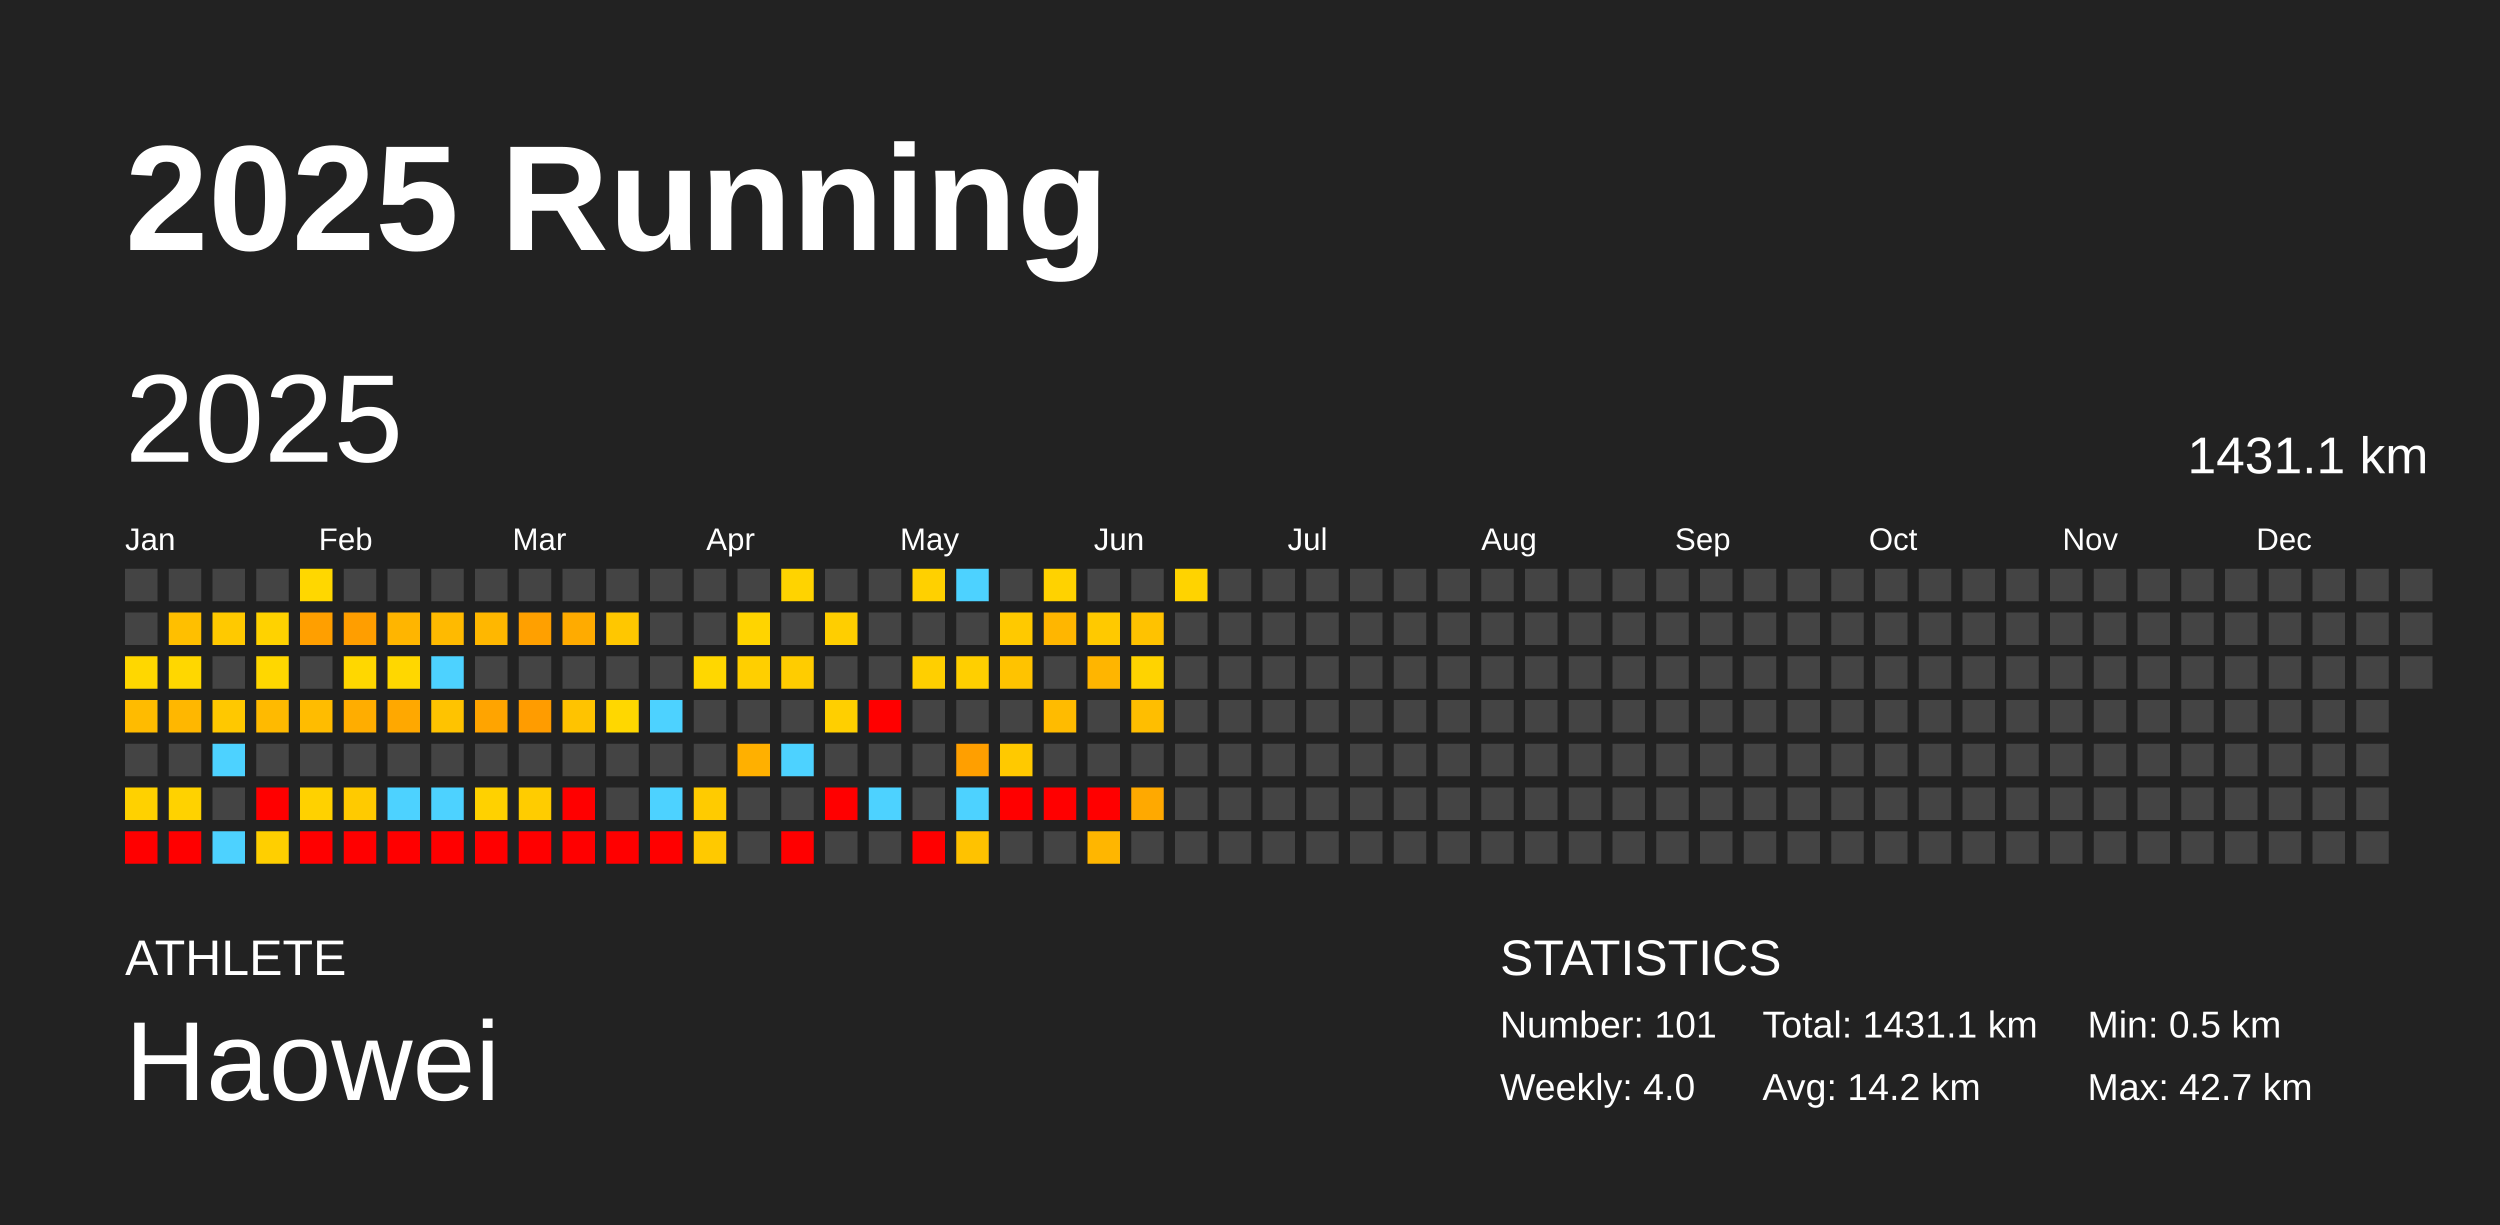
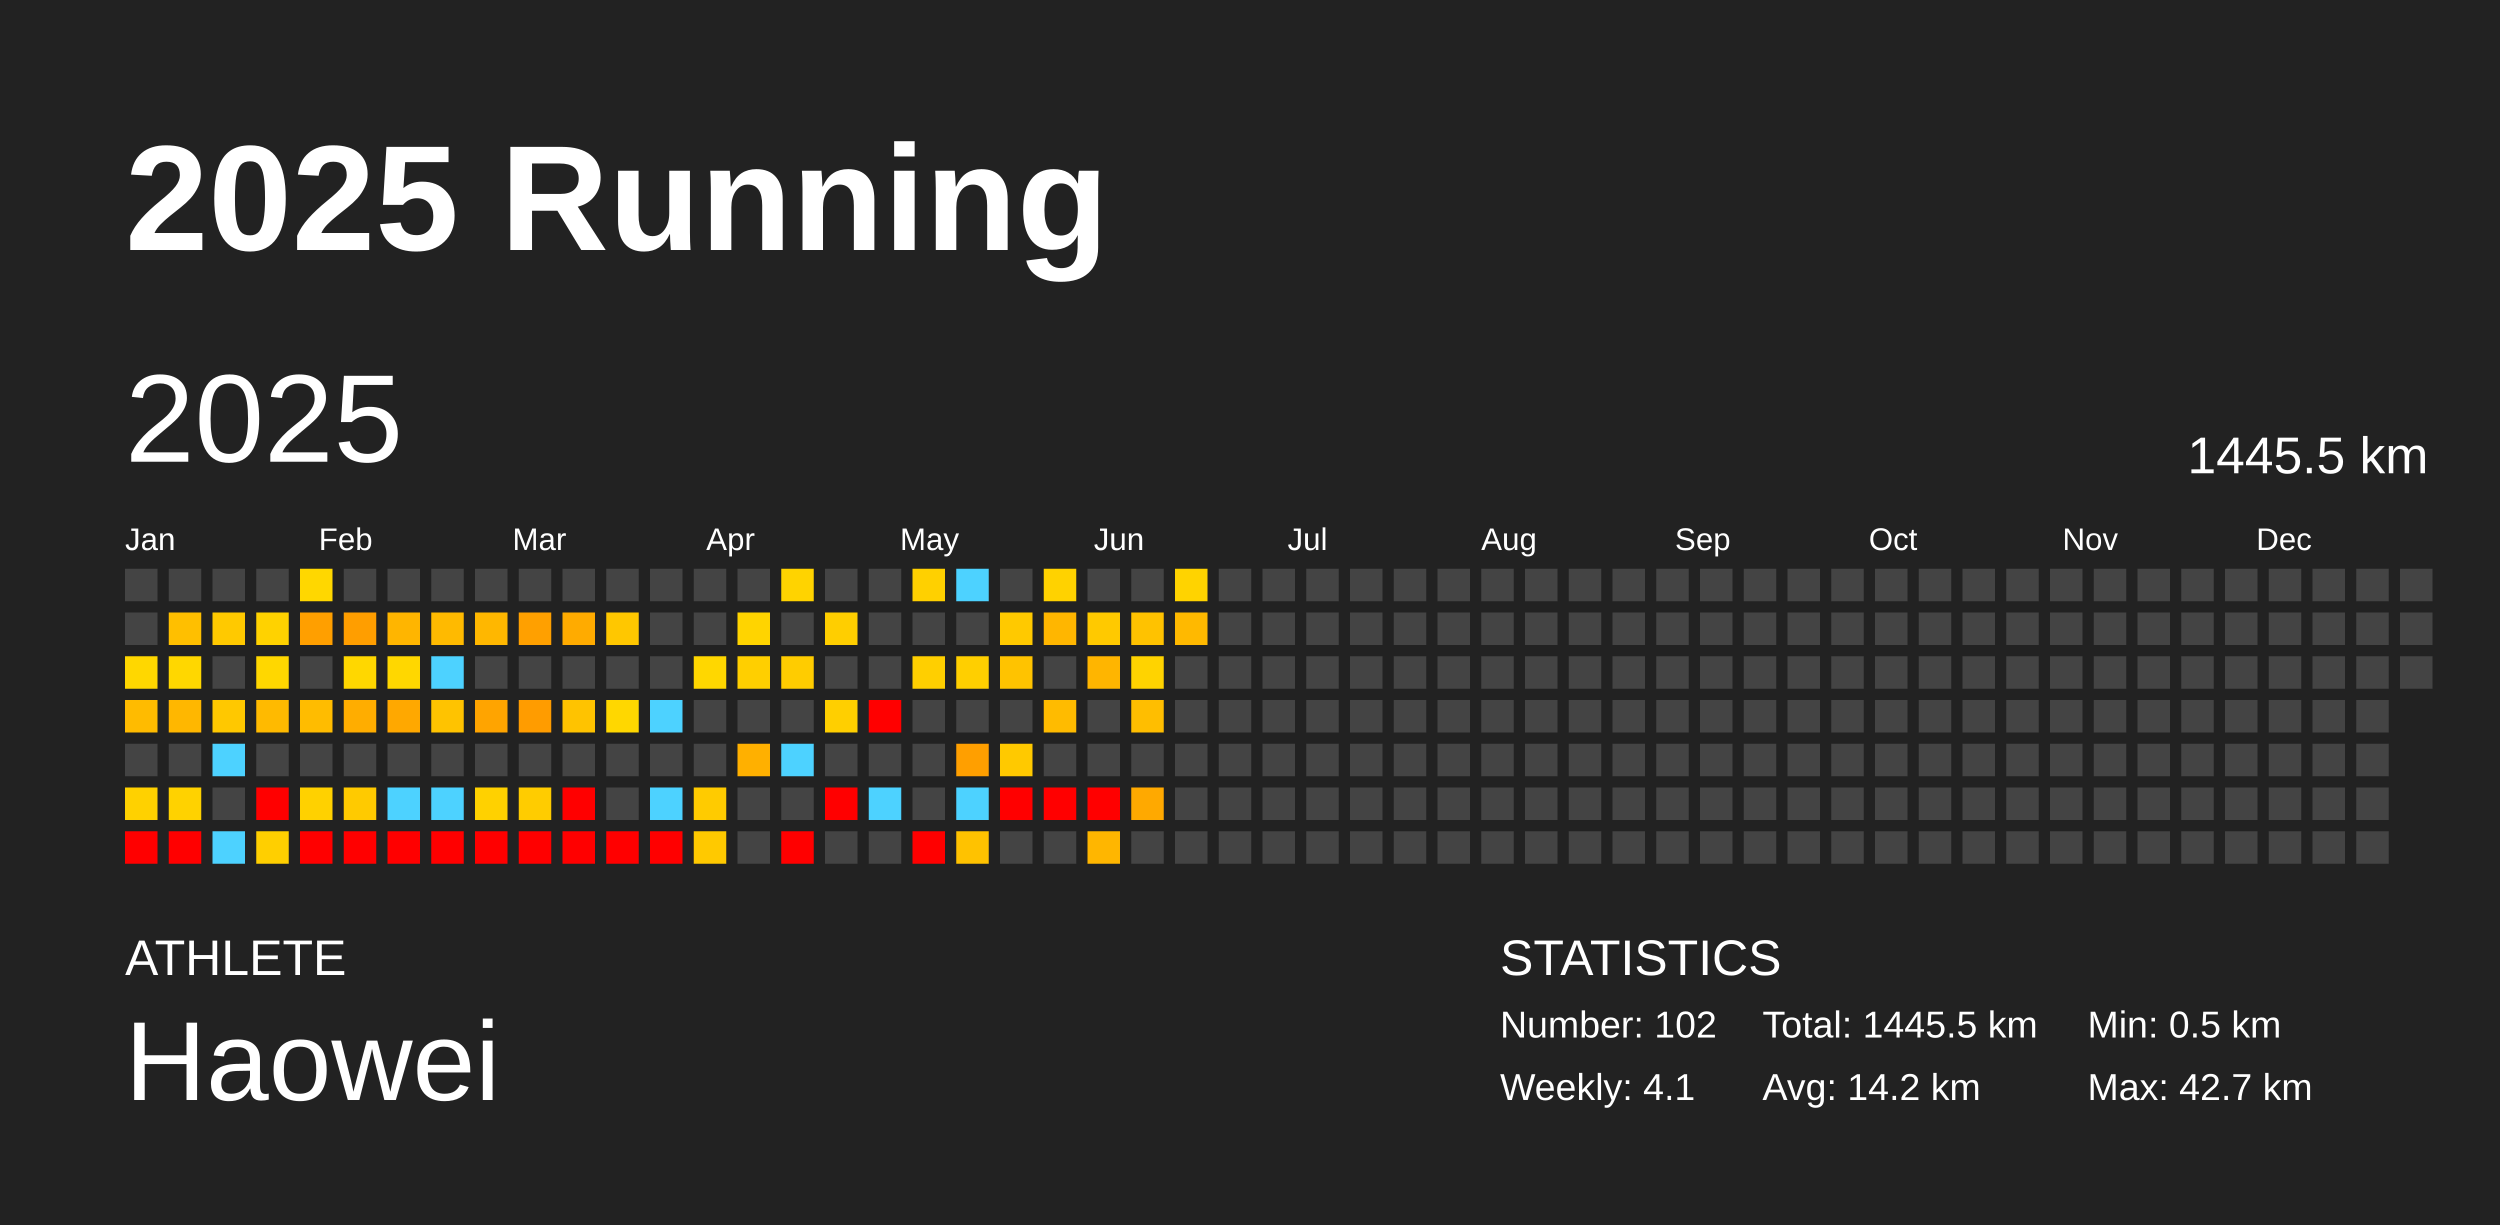
<svg xmlns="http://www.w3.org/2000/svg" baseProfile="full" height="98mm" version="1.1" viewBox="0,0,200,98" width="200mm">
  <defs />
  <rect fill="#222222" height="98" width="200" x="0" y="0" />
  <text fill="#FFFFFF" style="font-size:12px; font-family:Arial; font-weight:bold;" x="10" y="20">2025 Running</text>
  <text fill="#FFFFFF" style="font-size:4px; font-family:Arial" x="10" y="78">ATHLETE</text>
  <text fill="#FFFFFF" style="font-size:9px; font-family:Arial" x="10" y="88">Haowei</text>
  <text fill="#FFFFFF" style="font-size:4px; font-family:Arial" x="120" y="78">STATISTICS</text>
-   <text fill="#FFFFFF" style="font-size:3px; font-family:Arial" x="120" y="83">Number: 101</text>
-   <text fill="#FFFFFF" style="font-size:3px; font-family:Arial" x="120" y="88">Weekly: 4.0</text>
-   <text fill="#FFFFFF" style="font-size:3px; font-family:Arial" x="141" y="83">Total: 1431.1 km</text>
+   <text fill="#FFFFFF" style="font-size:3px; font-family:Arial" x="120" y="83">Number: 102</text>
+   <text fill="#FFFFFF" style="font-size:3px; font-family:Arial" x="120" y="88">Weekly: 4.1</text>
+   <text fill="#FFFFFF" style="font-size:3px; font-family:Arial" x="141" y="83">Total: 1445.5 km</text>
  <text fill="#FFFFFF" style="font-size:3px; font-family:Arial" x="141" y="88">Avg: 14.2 km</text>
  <text fill="#FFFFFF" style="font-size:3px; font-family:Arial" x="167" y="83">Min: 0.5 km</text>
  <text fill="#FFFFFF" style="font-size:3px; font-family:Arial" x="167" y="88">Max: 42.7 km</text>
  <text dominant-baseline="hanging" fill="#FFFFFF" style="font-size:10.0px; font-family:Arial;" x="10" y="30">2025</text>
-   <text dominant-baseline="hanging" fill="#FFFFFF" style="font-size:4.125px; font-family:Arial;" x="175" y="35">1431.1 km</text>
+   <text dominant-baseline="hanging" fill="#FFFFFF" style="font-size:4.125px; font-family:Arial;" x="175" y="35">1445.5 km</text>
  <text fill="#FFFFFF" style="font-size:2.5px; font-family:Arial" x="10.0" y="44">Jan</text>
  <text fill="#FFFFFF" style="font-size:2.5px; font-family:Arial" x="25.5" y="44">Feb</text>
  <text fill="#FFFFFF" style="font-size:2.5px; font-family:Arial" x="41.0" y="44">Mar</text>
  <text fill="#FFFFFF" style="font-size:2.5px; font-family:Arial" x="56.5" y="44">Apr</text>
  <text fill="#FFFFFF" style="font-size:2.5px; font-family:Arial" x="72.0" y="44">May</text>
  <text fill="#FFFFFF" style="font-size:2.5px; font-family:Arial" x="87.5" y="44">Jun</text>
  <text fill="#FFFFFF" style="font-size:2.5px; font-family:Arial" x="103.0" y="44">Jul</text>
  <text fill="#FFFFFF" style="font-size:2.5px; font-family:Arial" x="118.5" y="44">Aug</text>
  <text fill="#FFFFFF" style="font-size:2.5px; font-family:Arial" x="134.0" y="44">Sep</text>
  <text fill="#FFFFFF" style="font-size:2.5px; font-family:Arial" x="149.5" y="44">Oct</text>
  <text fill="#FFFFFF" style="font-size:2.5px; font-family:Arial" x="165.0" y="44">Nov</text>
  <text fill="#FFFFFF" style="font-size:2.5px; font-family:Arial" x="180.5" y="44">Dec</text>
  <rect fill="#444444" height="2.6" width="2.6" x="10.0" y="45.5" />
  <rect fill="#444444" height="2.6" width="2.6" x="10.0" y="49.0" />
  <rect fill="#ffd700" height="2.6" width="2.6" x="10.0" y="52.5" />
  <rect fill="#ffbb00" height="2.6" width="2.6" x="10.0" y="56.0" />
  <rect fill="#444444" height="2.6" width="2.6" x="10.0" y="59.5" />
  <rect fill="#ffd100" height="2.6" width="2.6" x="10.0" y="63.0" />
  <rect fill="red" height="2.6" width="2.6" x="10.0" y="66.5" />
  <rect fill="#444444" height="2.6" width="2.6" x="13.5" y="45.5" />
  <rect fill="#ffbf00" height="2.6" width="2.6" x="13.5" y="49.0" />
  <rect fill="#ffd700" height="2.6" width="2.6" x="13.5" y="52.5" />
  <rect fill="#ffb700" height="2.6" width="2.6" x="13.5" y="56.0" />
  <rect fill="#444444" height="2.6" width="2.6" x="13.5" y="59.5" />
  <rect fill="#ffd200" height="2.6" width="2.6" x="13.5" y="63.0" />
  <rect fill="red" height="2.6" width="2.6" x="13.5" y="66.5" />
  <rect fill="#444444" height="2.6" width="2.6" x="17.0" y="45.5" />
  <rect fill="#ffc900" height="2.6" width="2.6" x="17.0" y="49.0" />
  <rect fill="#444444" height="2.6" width="2.6" x="17.0" y="52.5" />
  <rect fill="#ffc800" height="2.6" width="2.6" x="17.0" y="56.0" />
  <rect fill="#4dd2ff" height="2.6" width="2.6" x="17.0" y="59.5" />
  <rect fill="#444444" height="2.6" width="2.6" x="17.0" y="63.0" />
  <rect fill="#4dd2ff" height="2.6" width="2.6" x="17.0" y="66.5" />
  <rect fill="#444444" height="2.6" width="2.6" x="20.5" y="45.5" />
  <rect fill="#ffd200" height="2.6" width="2.6" x="20.5" y="49.0" />
  <rect fill="#ffd700" height="2.6" width="2.6" x="20.5" y="52.5" />
  <rect fill="#ffba00" height="2.6" width="2.6" x="20.5" y="56.0" />
  <rect fill="#444444" height="2.6" width="2.6" x="20.5" y="59.5" />
  <rect fill="red" height="2.6" width="2.6" x="20.5" y="63.0" />
  <rect fill="#ffcf00" height="2.6" width="2.6" x="20.5" y="66.5" />
  <rect fill="#ffd700" height="2.6" width="2.6" x="24.0" y="45.5" />
  <rect fill="#ff9f00" height="2.6" width="2.6" x="24.0" y="49.0" />
  <rect fill="#444444" height="2.6" width="2.6" x="24.0" y="52.5" />
  <rect fill="#ffbc00" height="2.6" width="2.6" x="24.0" y="56.0" />
  <rect fill="#444444" height="2.6" width="2.6" x="24.0" y="59.5" />
  <rect fill="#ffd100" height="2.6" width="2.6" x="24.0" y="63.0" />
  <rect fill="red" height="2.6" width="2.6" x="24.0" y="66.5" />
  <rect fill="#444444" height="2.6" width="2.6" x="27.5" y="45.5" />
  <rect fill="#ff9e00" height="2.6" width="2.6" x="27.5" y="49.0" />
  <rect fill="#ffd700" height="2.6" width="2.6" x="27.5" y="52.5" />
  <rect fill="#ffad00" height="2.6" width="2.6" x="27.5" y="56.0" />
  <rect fill="#444444" height="2.6" width="2.6" x="27.5" y="59.5" />
  <rect fill="#ffca00" height="2.6" width="2.6" x="27.5" y="63.0" />
  <rect fill="red" height="2.6" width="2.6" x="27.5" y="66.5" />
  <rect fill="#444444" height="2.6" width="2.6" x="31.0" y="45.5" />
  <rect fill="#ffb500" height="2.6" width="2.6" x="31.0" y="49.0" />
  <rect fill="#ffd700" height="2.6" width="2.6" x="31.0" y="52.5" />
  <rect fill="#ffa800" height="2.6" width="2.6" x="31.0" y="56.0" />
  <rect fill="#444444" height="2.6" width="2.6" x="31.0" y="59.5" />
  <rect fill="#4dd2ff" height="2.6" width="2.6" x="31.0" y="63.0" />
  <rect fill="red" height="2.6" width="2.6" x="31.0" y="66.5" />
  <rect fill="#444444" height="2.6" width="2.6" x="34.5" y="45.5" />
  <rect fill="#ffba00" height="2.6" width="2.6" x="34.5" y="49.0" />
  <rect fill="#4dd2ff" height="2.6" width="2.6" x="34.5" y="52.5" />
  <rect fill="#ffc300" height="2.6" width="2.6" x="34.5" y="56.0" />
  <rect fill="#444444" height="2.6" width="2.6" x="34.5" y="59.5" />
  <rect fill="#4dd2ff" height="2.6" width="2.6" x="34.5" y="63.0" />
  <rect fill="red" height="2.6" width="2.6" x="34.5" y="66.5" />
  <rect fill="#444444" height="2.6" width="2.6" x="38.0" y="45.5" />
  <rect fill="#ffb700" height="2.6" width="2.6" x="38.0" y="49.0" />
  <rect fill="#444444" height="2.6" width="2.6" x="38.0" y="52.5" />
  <rect fill="#ffa400" height="2.6" width="2.6" x="38.0" y="56.0" />
  <rect fill="#444444" height="2.6" width="2.6" x="38.0" y="59.5" />
  <rect fill="#ffd100" height="2.6" width="2.6" x="38.0" y="63.0" />
  <rect fill="red" height="2.6" width="2.6" x="38.0" y="66.5" />
  <rect fill="#444444" height="2.6" width="2.6" x="41.5" y="45.5" />
  <rect fill="#ffa000" height="2.6" width="2.6" x="41.5" y="49.0" />
  <rect fill="#444444" height="2.6" width="2.6" x="41.5" y="52.5" />
  <rect fill="#ff9c00" height="2.6" width="2.6" x="41.5" y="56.0" />
  <rect fill="#444444" height="2.6" width="2.6" x="41.5" y="59.5" />
  <rect fill="#ffcc00" height="2.6" width="2.6" x="41.5" y="63.0" />
  <rect fill="red" height="2.6" width="2.6" x="41.5" y="66.5" />
  <rect fill="#444444" height="2.6" width="2.6" x="45.0" y="45.5" />
  <rect fill="#ffab00" height="2.6" width="2.6" x="45.0" y="49.0" />
  <rect fill="#444444" height="2.6" width="2.6" x="45.0" y="52.5" />
  <rect fill="#ffc300" height="2.6" width="2.6" x="45.0" y="56.0" />
  <rect fill="#444444" height="2.6" width="2.6" x="45.0" y="59.5" />
  <rect fill="red" height="2.6" width="2.6" x="45.0" y="63.0" />
  <rect fill="red" height="2.6" width="2.6" x="45.0" y="66.5" />
  <rect fill="#444444" height="2.6" width="2.6" x="48.5" y="45.5" />
  <rect fill="#ffc700" height="2.6" width="2.6" x="48.5" y="49.0" />
  <rect fill="#444444" height="2.6" width="2.6" x="48.5" y="52.5" />
  <rect fill="#ffd700" height="2.6" width="2.6" x="48.5" y="56.0" />
  <rect fill="#444444" height="2.6" width="2.6" x="48.5" y="59.5" />
  <rect fill="#444444" height="2.6" width="2.6" x="48.5" y="63.0" />
  <rect fill="red" height="2.6" width="2.6" x="48.5" y="66.5" />
  <rect fill="#444444" height="2.6" width="2.6" x="52.0" y="45.5" />
  <rect fill="#444444" height="2.6" width="2.6" x="52.0" y="49.0" />
  <rect fill="#444444" height="2.6" width="2.6" x="52.0" y="52.5" />
  <rect fill="#4dd2ff" height="2.6" width="2.6" x="52.0" y="56.0" />
  <rect fill="#444444" height="2.6" width="2.6" x="52.0" y="59.5" />
  <rect fill="#4dd2ff" height="2.6" width="2.6" x="52.0" y="63.0" />
  <rect fill="red" height="2.6" width="2.6" x="52.0" y="66.5" />
  <rect fill="#444444" height="2.6" width="2.6" x="55.5" y="45.5" />
  <rect fill="#444444" height="2.6" width="2.6" x="55.5" y="49.0" />
  <rect fill="#ffd700" height="2.6" width="2.6" x="55.5" y="52.5" />
  <rect fill="#444444" height="2.6" width="2.6" x="55.5" y="56.0" />
  <rect fill="#444444" height="2.6" width="2.6" x="55.5" y="59.5" />
  <rect fill="#ffcb00" height="2.6" width="2.6" x="55.5" y="63.0" />
  <rect fill="#ffc900" height="2.6" width="2.6" x="55.5" y="66.5" />
  <rect fill="#444444" height="2.6" width="2.6" x="59.0" y="45.5" />
  <rect fill="#ffd400" height="2.6" width="2.6" x="59.0" y="49.0" />
  <rect fill="#ffcf00" height="2.6" width="2.6" x="59.0" y="52.5" />
  <rect fill="#444444" height="2.6" width="2.6" x="59.0" y="56.0" />
  <rect fill="#ffb000" height="2.6" width="2.6" x="59.0" y="59.5" />
  <rect fill="#444444" height="2.6" width="2.6" x="59.0" y="63.0" />
  <rect fill="#444444" height="2.6" width="2.6" x="59.0" y="66.5" />
  <rect fill="#ffd300" height="2.6" width="2.6" x="62.5" y="45.5" />
  <rect fill="#444444" height="2.6" width="2.6" x="62.5" y="49.0" />
  <rect fill="#ffcc00" height="2.6" width="2.6" x="62.5" y="52.5" />
  <rect fill="#444444" height="2.6" width="2.6" x="62.5" y="56.0" />
  <rect fill="#4dd2ff" height="2.6" width="2.6" x="62.5" y="59.5" />
  <rect fill="#444444" height="2.6" width="2.6" x="62.5" y="63.0" />
  <rect fill="red" height="2.6" width="2.6" x="62.5" y="66.5" />
  <rect fill="#444444" height="2.6" width="2.6" x="66.0" y="45.5" />
  <rect fill="#ffce00" height="2.6" width="2.6" x="66.0" y="49.0" />
  <rect fill="#444444" height="2.6" width="2.6" x="66.0" y="52.5" />
  <rect fill="#ffcf00" height="2.6" width="2.6" x="66.0" y="56.0" />
  <rect fill="#444444" height="2.6" width="2.6" x="66.0" y="59.5" />
  <rect fill="red" height="2.6" width="2.6" x="66.0" y="63.0" />
  <rect fill="#444444" height="2.6" width="2.6" x="66.0" y="66.5" />
  <rect fill="#444444" height="2.6" width="2.6" x="69.5" y="45.5" />
  <rect fill="#444444" height="2.6" width="2.6" x="69.5" y="49.0" />
  <rect fill="#444444" height="2.6" width="2.6" x="69.5" y="52.5" />
  <rect fill="red" height="2.6" width="2.6" x="69.5" y="56.0" />
  <rect fill="#444444" height="2.6" width="2.6" x="69.5" y="59.5" />
  <rect fill="#4dd2ff" height="2.6" width="2.6" x="69.5" y="63.0" />
  <rect fill="#444444" height="2.6" width="2.6" x="69.5" y="66.5" />
  <rect fill="#ffd000" height="2.6" width="2.6" x="73.0" y="45.5" />
  <rect fill="#444444" height="2.6" width="2.6" x="73.0" y="49.0" />
  <rect fill="#ffcf00" height="2.6" width="2.6" x="73.0" y="52.5" />
  <rect fill="#444444" height="2.6" width="2.6" x="73.0" y="56.0" />
  <rect fill="#444444" height="2.6" width="2.6" x="73.0" y="59.5" />
  <rect fill="#444444" height="2.6" width="2.6" x="73.0" y="63.0" />
  <rect fill="red" height="2.6" width="2.6" x="73.0" y="66.5" />
  <rect fill="#4dd2ff" height="2.6" width="2.6" x="76.5" y="45.5" />
  <rect fill="#444444" height="2.6" width="2.6" x="76.5" y="49.0" />
  <rect fill="#ffcf00" height="2.6" width="2.6" x="76.5" y="52.5" />
  <rect fill="#444444" height="2.6" width="2.6" x="76.5" y="56.0" />
  <rect fill="#ff9f00" height="2.6" width="2.6" x="76.5" y="59.5" />
  <rect fill="#4dd2ff" height="2.6" width="2.6" x="76.5" y="63.0" />
  <rect fill="#ffc200" height="2.6" width="2.6" x="76.5" y="66.5" />
  <rect fill="#444444" height="2.6" width="2.6" x="80.0" y="45.5" />
  <rect fill="#ffc900" height="2.6" width="2.6" x="80.0" y="49.0" />
  <rect fill="#ffc300" height="2.6" width="2.6" x="80.0" y="52.5" />
  <rect fill="#444444" height="2.6" width="2.6" x="80.0" y="56.0" />
  <rect fill="#ffc900" height="2.6" width="2.6" x="80.0" y="59.5" />
  <rect fill="red" height="2.6" width="2.6" x="80.0" y="63.0" />
  <rect fill="#444444" height="2.6" width="2.6" x="80.0" y="66.5" />
  <rect fill="#ffd200" height="2.6" width="2.6" x="83.5" y="45.5" />
  <rect fill="#ffb600" height="2.6" width="2.6" x="83.5" y="49.0" />
  <rect fill="#444444" height="2.6" width="2.6" x="83.5" y="52.5" />
  <rect fill="#ffbb00" height="2.6" width="2.6" x="83.5" y="56.0" />
  <rect fill="#444444" height="2.6" width="2.6" x="83.5" y="59.5" />
  <rect fill="red" height="2.6" width="2.6" x="83.5" y="63.0" />
  <rect fill="#444444" height="2.6" width="2.6" x="83.5" y="66.5" />
  <rect fill="#444444" height="2.6" width="2.6" x="87.0" y="45.5" />
  <rect fill="#ffc900" height="2.6" width="2.6" x="87.0" y="49.0" />
  <rect fill="#ffb500" height="2.6" width="2.6" x="87.0" y="52.5" />
  <rect fill="#444444" height="2.6" width="2.6" x="87.0" y="56.0" />
  <rect fill="#444444" height="2.6" width="2.6" x="87.0" y="59.5" />
  <rect fill="red" height="2.6" width="2.6" x="87.0" y="63.0" />
  <rect fill="#ffb600" height="2.6" width="2.6" x="87.0" y="66.5" />
  <rect fill="#444444" height="2.6" width="2.6" x="90.5" y="45.5" />
  <rect fill="#ffc200" height="2.6" width="2.6" x="90.5" y="49.0" />
  <rect fill="#ffd300" height="2.6" width="2.6" x="90.5" y="52.5" />
  <rect fill="#ffbe00" height="2.6" width="2.6" x="90.5" y="56.0" />
  <rect fill="#444444" height="2.6" width="2.6" x="90.5" y="59.5" />
  <rect fill="#ffa900" height="2.6" width="2.6" x="90.5" y="63.0" />
  <rect fill="#444444" height="2.6" width="2.6" x="90.5" y="66.5" />
  <rect fill="#ffd300" height="2.6" width="2.6" x="94.0" y="45.5" />
-   <rect fill="#444444" height="2.6" width="2.6" x="94.0" y="49.0" />
+   <rect fill="#ffb900" height="2.6" width="2.6" x="94.0" y="49.0" />
  <rect fill="#444444" height="2.6" width="2.6" x="94.0" y="52.5" />
  <rect fill="#444444" height="2.6" width="2.6" x="94.0" y="56.0" />
  <rect fill="#444444" height="2.6" width="2.6" x="94.0" y="59.5" />
  <rect fill="#444444" height="2.6" width="2.6" x="94.0" y="63.0" />
  <rect fill="#444444" height="2.6" width="2.6" x="94.0" y="66.5" />
  <rect fill="#444444" height="2.6" width="2.6" x="97.5" y="45.5" />
  <rect fill="#444444" height="2.6" width="2.6" x="97.5" y="49.0" />
  <rect fill="#444444" height="2.6" width="2.6" x="97.5" y="52.5" />
  <rect fill="#444444" height="2.6" width="2.6" x="97.5" y="56.0" />
  <rect fill="#444444" height="2.6" width="2.6" x="97.5" y="59.5" />
  <rect fill="#444444" height="2.6" width="2.6" x="97.5" y="63.0" />
  <rect fill="#444444" height="2.6" width="2.6" x="97.5" y="66.5" />
  <rect fill="#444444" height="2.6" width="2.6" x="101.0" y="45.5" />
  <rect fill="#444444" height="2.6" width="2.6" x="101.0" y="49.0" />
  <rect fill="#444444" height="2.6" width="2.6" x="101.0" y="52.5" />
  <rect fill="#444444" height="2.6" width="2.6" x="101.0" y="56.0" />
  <rect fill="#444444" height="2.6" width="2.6" x="101.0" y="59.5" />
  <rect fill="#444444" height="2.6" width="2.6" x="101.0" y="63.0" />
  <rect fill="#444444" height="2.6" width="2.6" x="101.0" y="66.5" />
  <rect fill="#444444" height="2.6" width="2.6" x="104.5" y="45.5" />
  <rect fill="#444444" height="2.6" width="2.6" x="104.5" y="49.0" />
  <rect fill="#444444" height="2.6" width="2.6" x="104.5" y="52.5" />
  <rect fill="#444444" height="2.6" width="2.6" x="104.5" y="56.0" />
  <rect fill="#444444" height="2.6" width="2.6" x="104.5" y="59.5" />
  <rect fill="#444444" height="2.6" width="2.6" x="104.5" y="63.0" />
  <rect fill="#444444" height="2.6" width="2.6" x="104.5" y="66.5" />
  <rect fill="#444444" height="2.6" width="2.6" x="108.0" y="45.5" />
  <rect fill="#444444" height="2.6" width="2.6" x="108.0" y="49.0" />
  <rect fill="#444444" height="2.6" width="2.6" x="108.0" y="52.5" />
  <rect fill="#444444" height="2.6" width="2.6" x="108.0" y="56.0" />
  <rect fill="#444444" height="2.6" width="2.6" x="108.0" y="59.5" />
  <rect fill="#444444" height="2.6" width="2.6" x="108.0" y="63.0" />
  <rect fill="#444444" height="2.6" width="2.6" x="108.0" y="66.5" />
  <rect fill="#444444" height="2.6" width="2.6" x="111.5" y="45.5" />
  <rect fill="#444444" height="2.6" width="2.6" x="111.5" y="49.0" />
  <rect fill="#444444" height="2.6" width="2.6" x="111.5" y="52.5" />
  <rect fill="#444444" height="2.6" width="2.6" x="111.5" y="56.0" />
  <rect fill="#444444" height="2.6" width="2.6" x="111.5" y="59.5" />
  <rect fill="#444444" height="2.6" width="2.6" x="111.5" y="63.0" />
  <rect fill="#444444" height="2.6" width="2.6" x="111.5" y="66.5" />
  <rect fill="#444444" height="2.6" width="2.6" x="115.0" y="45.5" />
  <rect fill="#444444" height="2.6" width="2.6" x="115.0" y="49.0" />
  <rect fill="#444444" height="2.6" width="2.6" x="115.0" y="52.5" />
  <rect fill="#444444" height="2.6" width="2.6" x="115.0" y="56.0" />
  <rect fill="#444444" height="2.6" width="2.6" x="115.0" y="59.5" />
  <rect fill="#444444" height="2.6" width="2.6" x="115.0" y="63.0" />
  <rect fill="#444444" height="2.6" width="2.6" x="115.0" y="66.5" />
  <rect fill="#444444" height="2.6" width="2.6" x="118.5" y="45.5" />
  <rect fill="#444444" height="2.6" width="2.6" x="118.5" y="49.0" />
  <rect fill="#444444" height="2.6" width="2.6" x="118.5" y="52.5" />
  <rect fill="#444444" height="2.6" width="2.6" x="118.5" y="56.0" />
  <rect fill="#444444" height="2.6" width="2.6" x="118.5" y="59.5" />
  <rect fill="#444444" height="2.6" width="2.6" x="118.5" y="63.0" />
  <rect fill="#444444" height="2.6" width="2.6" x="118.5" y="66.5" />
  <rect fill="#444444" height="2.6" width="2.6" x="122.0" y="45.5" />
  <rect fill="#444444" height="2.6" width="2.6" x="122.0" y="49.0" />
  <rect fill="#444444" height="2.6" width="2.6" x="122.0" y="52.5" />
  <rect fill="#444444" height="2.6" width="2.6" x="122.0" y="56.0" />
  <rect fill="#444444" height="2.6" width="2.6" x="122.0" y="59.5" />
  <rect fill="#444444" height="2.6" width="2.6" x="122.0" y="63.0" />
  <rect fill="#444444" height="2.6" width="2.6" x="122.0" y="66.5" />
  <rect fill="#444444" height="2.6" width="2.6" x="125.5" y="45.5" />
  <rect fill="#444444" height="2.6" width="2.6" x="125.5" y="49.0" />
  <rect fill="#444444" height="2.6" width="2.6" x="125.5" y="52.5" />
  <rect fill="#444444" height="2.6" width="2.6" x="125.5" y="56.0" />
  <rect fill="#444444" height="2.6" width="2.6" x="125.5" y="59.5" />
  <rect fill="#444444" height="2.6" width="2.6" x="125.5" y="63.0" />
  <rect fill="#444444" height="2.6" width="2.6" x="125.5" y="66.5" />
  <rect fill="#444444" height="2.6" width="2.6" x="129.0" y="45.5" />
  <rect fill="#444444" height="2.6" width="2.6" x="129.0" y="49.0" />
  <rect fill="#444444" height="2.6" width="2.6" x="129.0" y="52.5" />
  <rect fill="#444444" height="2.6" width="2.6" x="129.0" y="56.0" />
  <rect fill="#444444" height="2.6" width="2.6" x="129.0" y="59.5" />
  <rect fill="#444444" height="2.6" width="2.6" x="129.0" y="63.0" />
  <rect fill="#444444" height="2.6" width="2.6" x="129.0" y="66.5" />
  <rect fill="#444444" height="2.6" width="2.6" x="132.5" y="45.5" />
  <rect fill="#444444" height="2.6" width="2.6" x="132.5" y="49.0" />
  <rect fill="#444444" height="2.6" width="2.6" x="132.5" y="52.5" />
  <rect fill="#444444" height="2.6" width="2.6" x="132.5" y="56.0" />
  <rect fill="#444444" height="2.6" width="2.6" x="132.5" y="59.5" />
  <rect fill="#444444" height="2.6" width="2.6" x="132.5" y="63.0" />
  <rect fill="#444444" height="2.6" width="2.6" x="132.5" y="66.5" />
  <rect fill="#444444" height="2.6" width="2.6" x="136.0" y="45.5" />
  <rect fill="#444444" height="2.6" width="2.6" x="136.0" y="49.0" />
  <rect fill="#444444" height="2.6" width="2.6" x="136.0" y="52.5" />
  <rect fill="#444444" height="2.6" width="2.6" x="136.0" y="56.0" />
  <rect fill="#444444" height="2.6" width="2.6" x="136.0" y="59.5" />
  <rect fill="#444444" height="2.6" width="2.6" x="136.0" y="63.0" />
  <rect fill="#444444" height="2.6" width="2.6" x="136.0" y="66.5" />
  <rect fill="#444444" height="2.6" width="2.6" x="139.5" y="45.5" />
  <rect fill="#444444" height="2.6" width="2.6" x="139.5" y="49.0" />
  <rect fill="#444444" height="2.6" width="2.6" x="139.5" y="52.5" />
  <rect fill="#444444" height="2.6" width="2.6" x="139.5" y="56.0" />
  <rect fill="#444444" height="2.6" width="2.6" x="139.5" y="59.5" />
  <rect fill="#444444" height="2.6" width="2.6" x="139.5" y="63.0" />
  <rect fill="#444444" height="2.6" width="2.6" x="139.5" y="66.5" />
  <rect fill="#444444" height="2.6" width="2.6" x="143.0" y="45.5" />
  <rect fill="#444444" height="2.6" width="2.6" x="143.0" y="49.0" />
  <rect fill="#444444" height="2.6" width="2.6" x="143.0" y="52.5" />
  <rect fill="#444444" height="2.6" width="2.6" x="143.0" y="56.0" />
  <rect fill="#444444" height="2.6" width="2.6" x="143.0" y="59.5" />
  <rect fill="#444444" height="2.6" width="2.6" x="143.0" y="63.0" />
  <rect fill="#444444" height="2.6" width="2.6" x="143.0" y="66.5" />
  <rect fill="#444444" height="2.6" width="2.6" x="146.5" y="45.5" />
  <rect fill="#444444" height="2.6" width="2.6" x="146.5" y="49.0" />
  <rect fill="#444444" height="2.6" width="2.6" x="146.5" y="52.5" />
  <rect fill="#444444" height="2.6" width="2.6" x="146.5" y="56.0" />
  <rect fill="#444444" height="2.6" width="2.6" x="146.5" y="59.5" />
  <rect fill="#444444" height="2.6" width="2.6" x="146.5" y="63.0" />
  <rect fill="#444444" height="2.6" width="2.6" x="146.5" y="66.5" />
  <rect fill="#444444" height="2.6" width="2.6" x="150.0" y="45.5" />
  <rect fill="#444444" height="2.6" width="2.6" x="150.0" y="49.0" />
  <rect fill="#444444" height="2.6" width="2.6" x="150.0" y="52.5" />
  <rect fill="#444444" height="2.6" width="2.6" x="150.0" y="56.0" />
  <rect fill="#444444" height="2.6" width="2.6" x="150.0" y="59.5" />
  <rect fill="#444444" height="2.6" width="2.6" x="150.0" y="63.0" />
  <rect fill="#444444" height="2.6" width="2.6" x="150.0" y="66.5" />
  <rect fill="#444444" height="2.6" width="2.6" x="153.5" y="45.5" />
  <rect fill="#444444" height="2.6" width="2.6" x="153.5" y="49.0" />
  <rect fill="#444444" height="2.6" width="2.6" x="153.5" y="52.5" />
  <rect fill="#444444" height="2.6" width="2.6" x="153.5" y="56.0" />
  <rect fill="#444444" height="2.6" width="2.6" x="153.5" y="59.5" />
  <rect fill="#444444" height="2.6" width="2.6" x="153.5" y="63.0" />
  <rect fill="#444444" height="2.6" width="2.6" x="153.5" y="66.5" />
  <rect fill="#444444" height="2.6" width="2.6" x="157.0" y="45.5" />
  <rect fill="#444444" height="2.6" width="2.6" x="157.0" y="49.0" />
  <rect fill="#444444" height="2.6" width="2.6" x="157.0" y="52.5" />
  <rect fill="#444444" height="2.6" width="2.6" x="157.0" y="56.0" />
  <rect fill="#444444" height="2.6" width="2.6" x="157.0" y="59.5" />
  <rect fill="#444444" height="2.6" width="2.6" x="157.0" y="63.0" />
  <rect fill="#444444" height="2.6" width="2.6" x="157.0" y="66.5" />
  <rect fill="#444444" height="2.6" width="2.6" x="160.5" y="45.5" />
  <rect fill="#444444" height="2.6" width="2.6" x="160.5" y="49.0" />
  <rect fill="#444444" height="2.6" width="2.6" x="160.5" y="52.5" />
  <rect fill="#444444" height="2.6" width="2.6" x="160.5" y="56.0" />
  <rect fill="#444444" height="2.6" width="2.6" x="160.5" y="59.5" />
  <rect fill="#444444" height="2.6" width="2.6" x="160.5" y="63.0" />
  <rect fill="#444444" height="2.6" width="2.6" x="160.5" y="66.5" />
  <rect fill="#444444" height="2.6" width="2.6" x="164.0" y="45.5" />
  <rect fill="#444444" height="2.6" width="2.6" x="164.0" y="49.0" />
  <rect fill="#444444" height="2.6" width="2.6" x="164.0" y="52.5" />
  <rect fill="#444444" height="2.6" width="2.6" x="164.0" y="56.0" />
  <rect fill="#444444" height="2.6" width="2.6" x="164.0" y="59.5" />
  <rect fill="#444444" height="2.6" width="2.6" x="164.0" y="63.0" />
  <rect fill="#444444" height="2.6" width="2.6" x="164.0" y="66.5" />
  <rect fill="#444444" height="2.6" width="2.6" x="167.5" y="45.5" />
  <rect fill="#444444" height="2.6" width="2.6" x="167.5" y="49.0" />
  <rect fill="#444444" height="2.6" width="2.6" x="167.5" y="52.5" />
  <rect fill="#444444" height="2.6" width="2.6" x="167.5" y="56.0" />
  <rect fill="#444444" height="2.6" width="2.6" x="167.5" y="59.5" />
  <rect fill="#444444" height="2.6" width="2.6" x="167.5" y="63.0" />
  <rect fill="#444444" height="2.6" width="2.6" x="167.5" y="66.5" />
  <rect fill="#444444" height="2.6" width="2.6" x="171.0" y="45.5" />
  <rect fill="#444444" height="2.6" width="2.6" x="171.0" y="49.0" />
  <rect fill="#444444" height="2.6" width="2.6" x="171.0" y="52.5" />
  <rect fill="#444444" height="2.6" width="2.6" x="171.0" y="56.0" />
  <rect fill="#444444" height="2.6" width="2.6" x="171.0" y="59.5" />
  <rect fill="#444444" height="2.6" width="2.6" x="171.0" y="63.0" />
  <rect fill="#444444" height="2.6" width="2.6" x="171.0" y="66.5" />
  <rect fill="#444444" height="2.6" width="2.6" x="174.5" y="45.5" />
  <rect fill="#444444" height="2.6" width="2.6" x="174.5" y="49.0" />
  <rect fill="#444444" height="2.6" width="2.6" x="174.5" y="52.5" />
  <rect fill="#444444" height="2.6" width="2.6" x="174.5" y="56.0" />
  <rect fill="#444444" height="2.6" width="2.6" x="174.5" y="59.5" />
  <rect fill="#444444" height="2.6" width="2.6" x="174.5" y="63.0" />
  <rect fill="#444444" height="2.6" width="2.6" x="174.5" y="66.5" />
  <rect fill="#444444" height="2.6" width="2.6" x="178.0" y="45.5" />
  <rect fill="#444444" height="2.6" width="2.6" x="178.0" y="49.0" />
  <rect fill="#444444" height="2.6" width="2.6" x="178.0" y="52.5" />
  <rect fill="#444444" height="2.6" width="2.6" x="178.0" y="56.0" />
  <rect fill="#444444" height="2.6" width="2.6" x="178.0" y="59.5" />
  <rect fill="#444444" height="2.6" width="2.6" x="178.0" y="63.0" />
  <rect fill="#444444" height="2.6" width="2.6" x="178.0" y="66.5" />
  <rect fill="#444444" height="2.6" width="2.6" x="181.5" y="45.5" />
  <rect fill="#444444" height="2.6" width="2.6" x="181.5" y="49.0" />
  <rect fill="#444444" height="2.6" width="2.6" x="181.5" y="52.5" />
  <rect fill="#444444" height="2.6" width="2.6" x="181.5" y="56.0" />
  <rect fill="#444444" height="2.6" width="2.6" x="181.5" y="59.5" />
  <rect fill="#444444" height="2.6" width="2.6" x="181.5" y="63.0" />
  <rect fill="#444444" height="2.6" width="2.6" x="181.5" y="66.5" />
  <rect fill="#444444" height="2.6" width="2.6" x="185.0" y="45.5" />
  <rect fill="#444444" height="2.6" width="2.6" x="185.0" y="49.0" />
  <rect fill="#444444" height="2.6" width="2.6" x="185.0" y="52.5" />
  <rect fill="#444444" height="2.6" width="2.6" x="185.0" y="56.0" />
  <rect fill="#444444" height="2.6" width="2.6" x="185.0" y="59.5" />
  <rect fill="#444444" height="2.6" width="2.6" x="185.0" y="63.0" />
  <rect fill="#444444" height="2.6" width="2.6" x="185.0" y="66.5" />
  <rect fill="#444444" height="2.6" width="2.6" x="188.5" y="45.5" />
  <rect fill="#444444" height="2.6" width="2.6" x="188.5" y="49.0" />
  <rect fill="#444444" height="2.6" width="2.6" x="188.5" y="52.5" />
  <rect fill="#444444" height="2.6" width="2.6" x="188.5" y="56.0" />
  <rect fill="#444444" height="2.6" width="2.6" x="188.5" y="59.5" />
  <rect fill="#444444" height="2.6" width="2.6" x="188.5" y="63.0" />
  <rect fill="#444444" height="2.6" width="2.6" x="188.5" y="66.5" />
  <rect fill="#444444" height="2.6" width="2.6" x="192.0" y="45.5" />
  <rect fill="#444444" height="2.6" width="2.6" x="192.0" y="49.0" />
  <rect fill="#444444" height="2.6" width="2.6" x="192.0" y="52.5" />
</svg>
